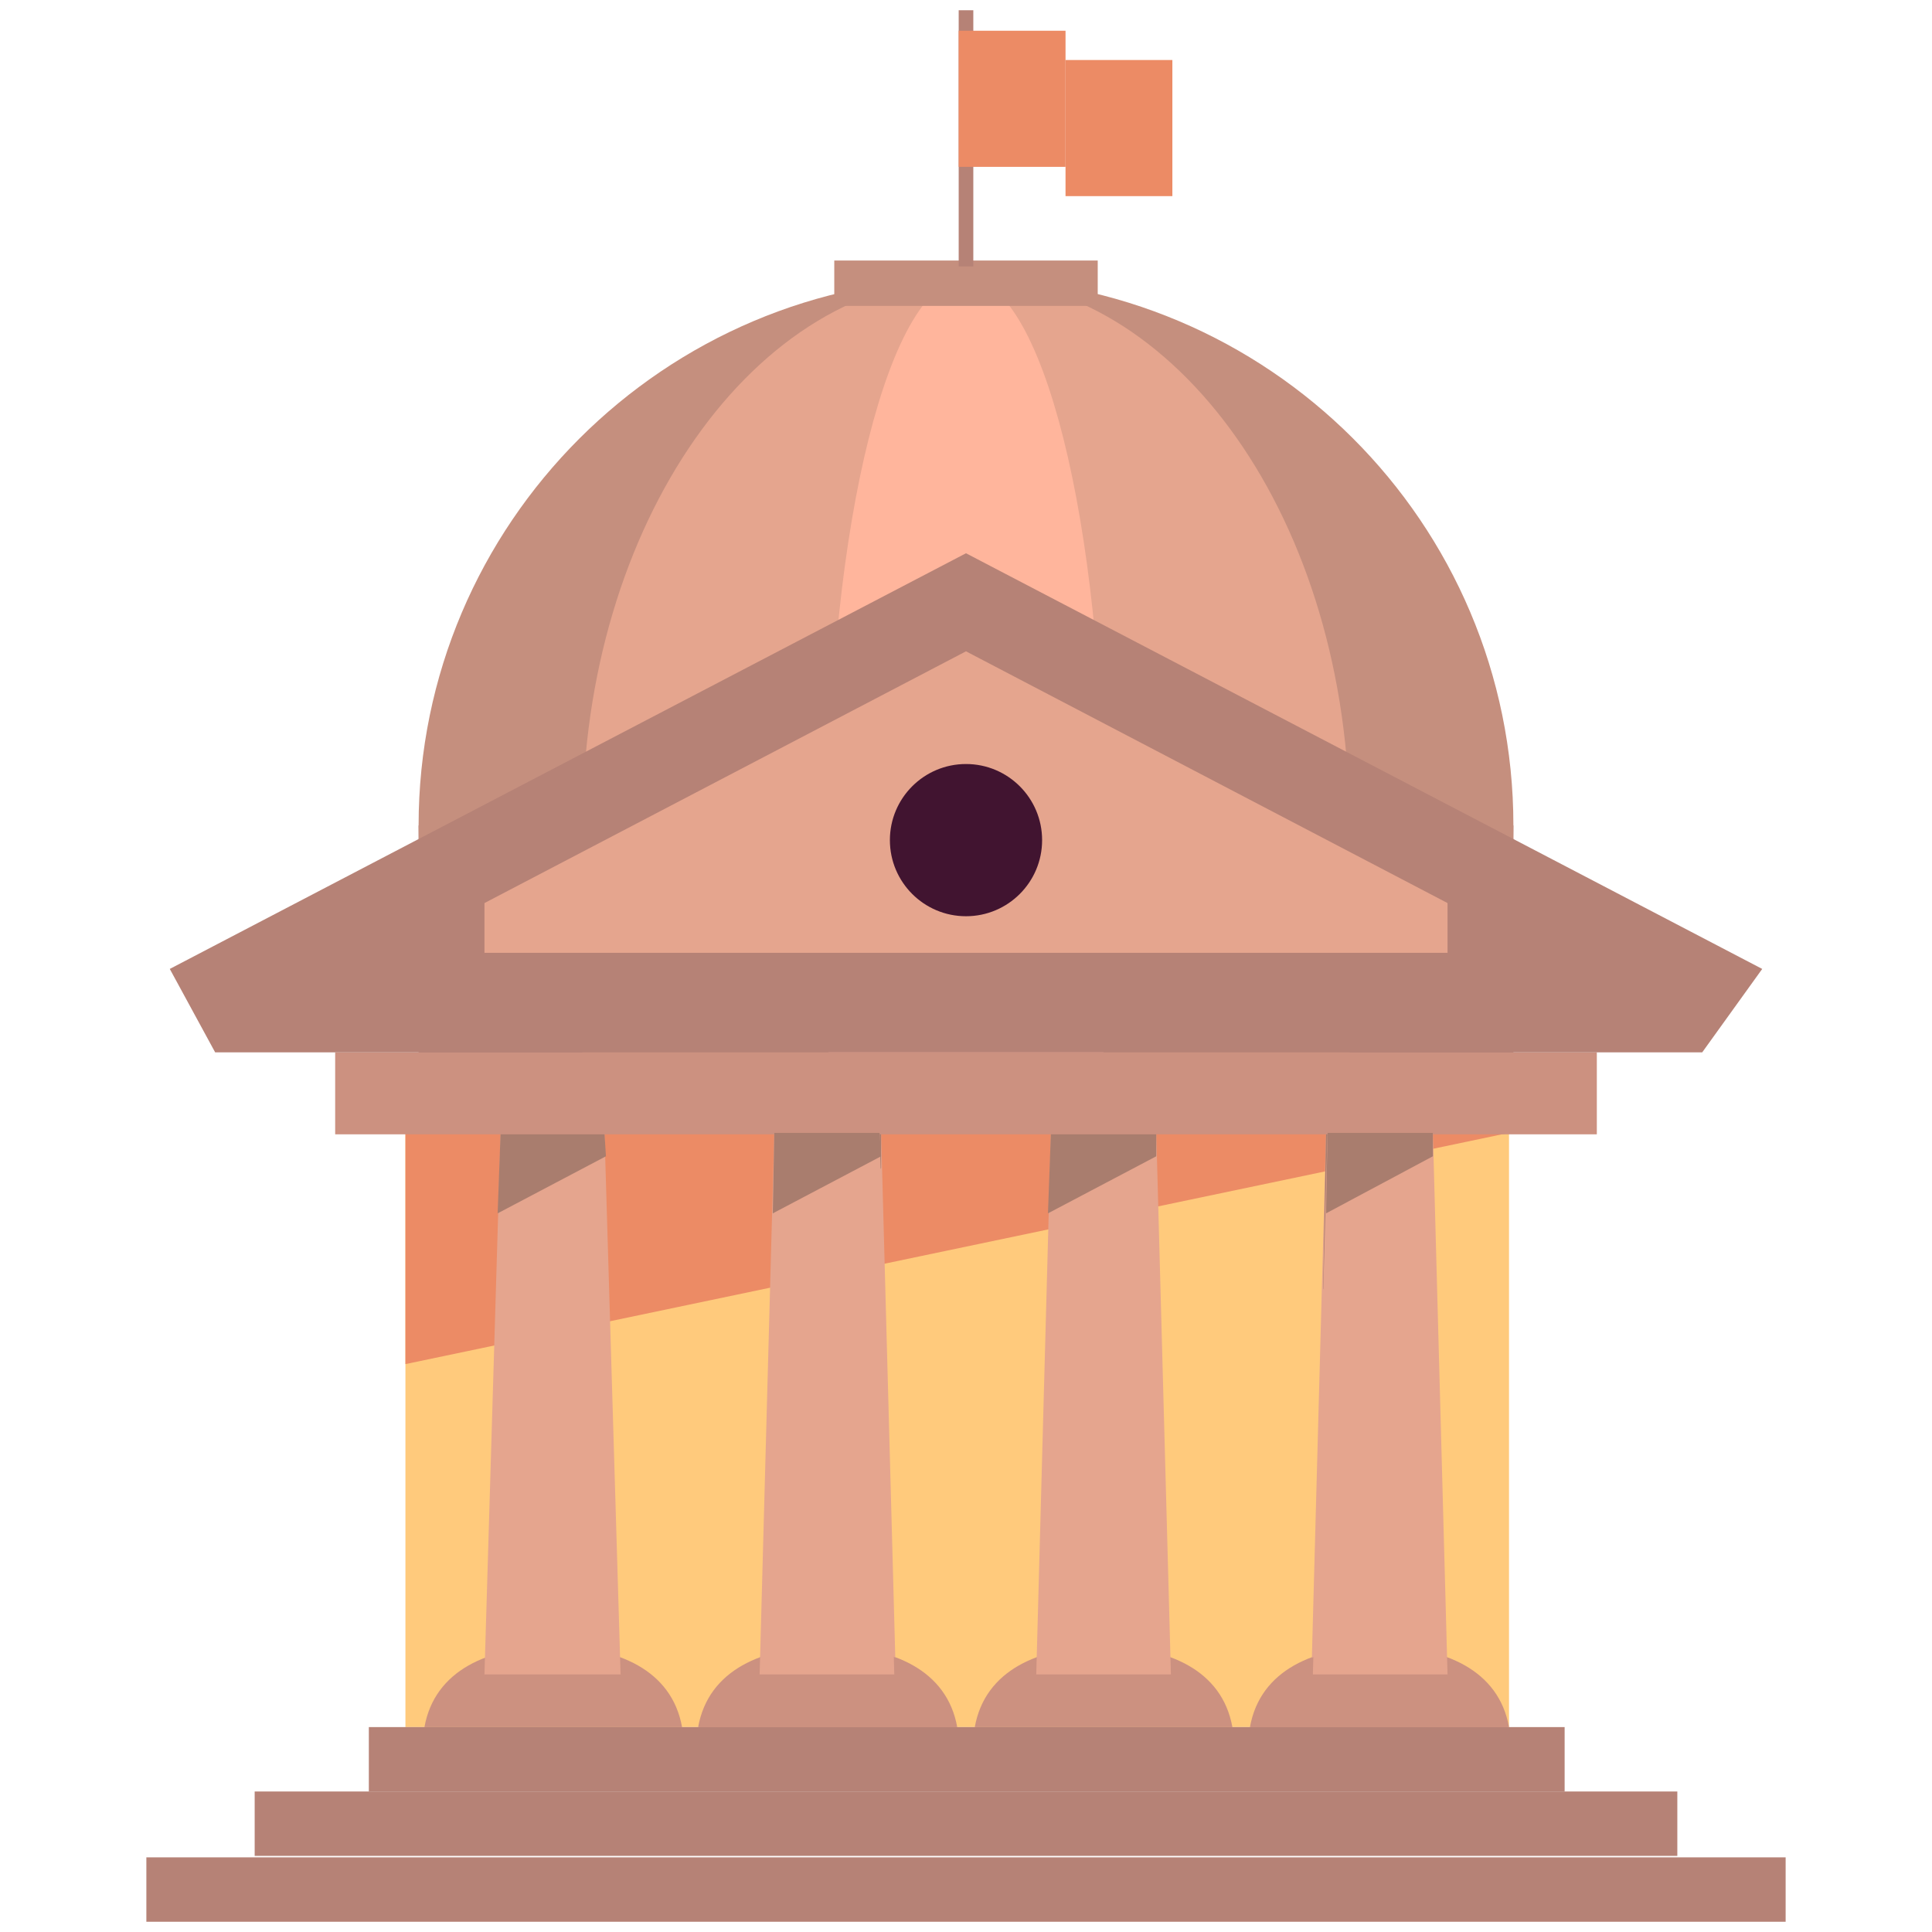
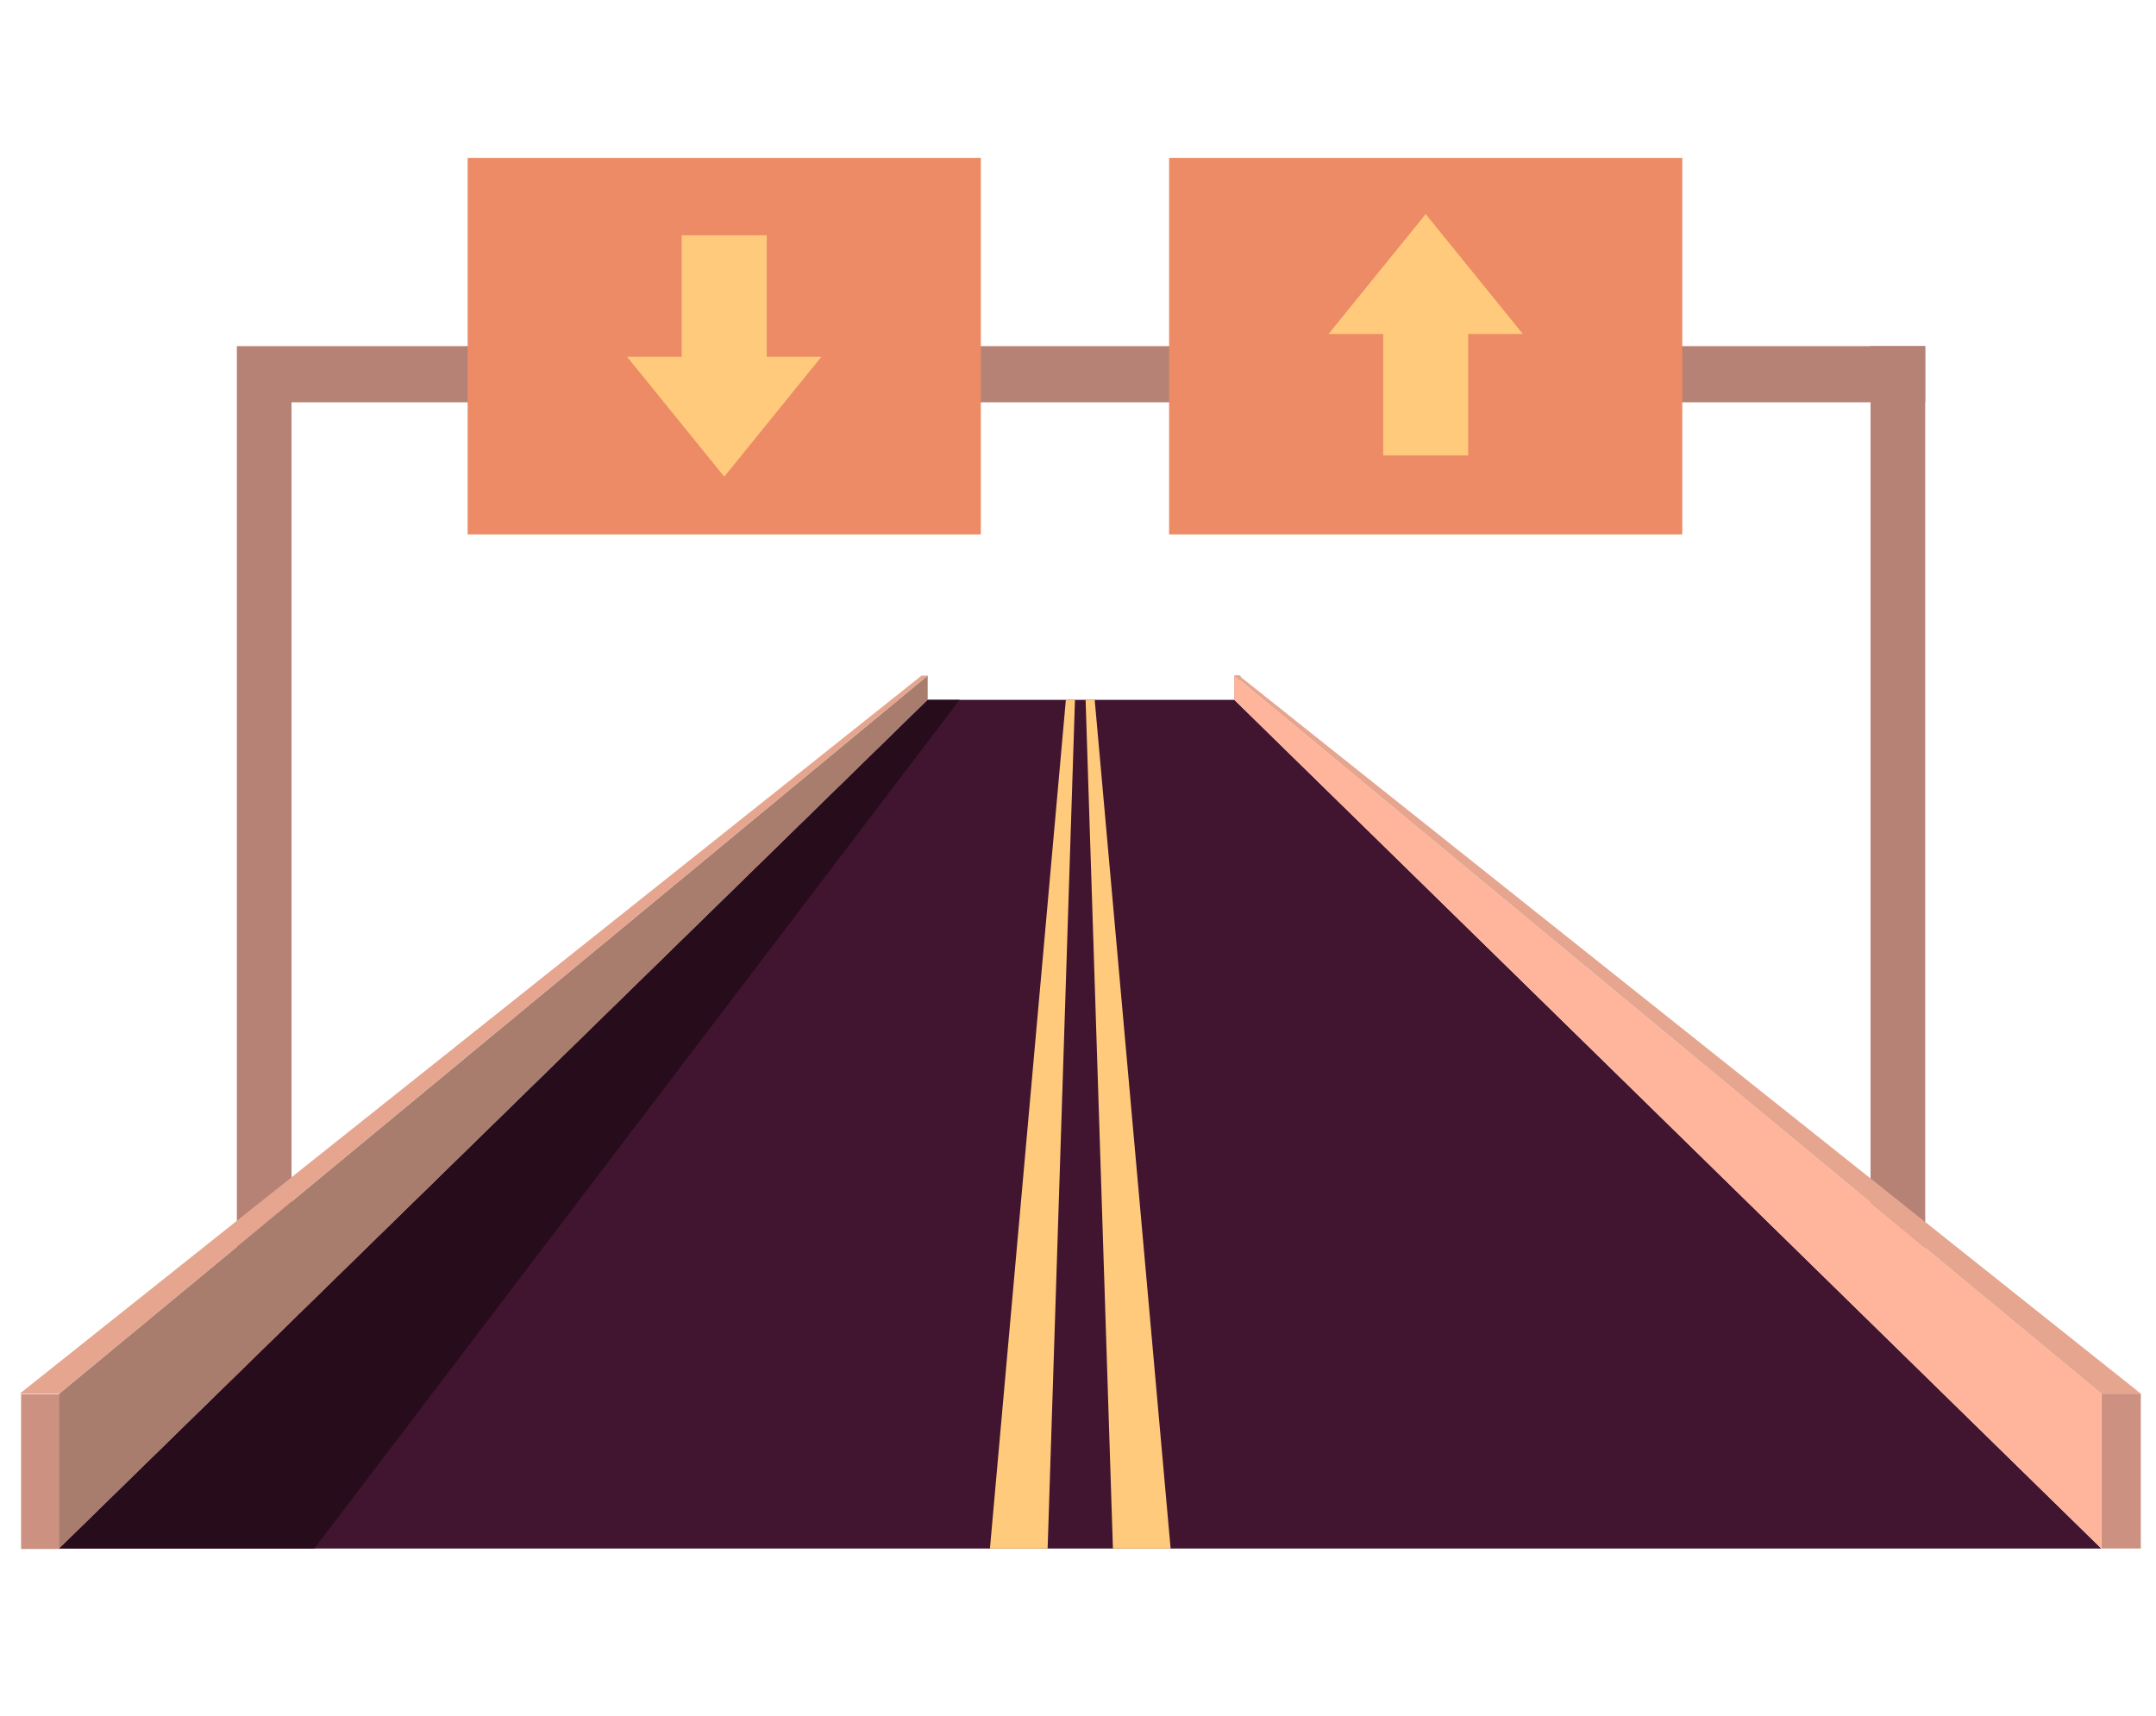
- <svg xmlns="http://www.w3.org/2000/svg" version="1.1" id="Layer_1" x="0px" y="0px" viewBox="0 0 132 132" style="enable-background:new 0 0 132 132;" xml:space="preserve">
+ <svg xmlns="http://www.w3.org/2000/svg" version="1.1" id="Layer_1" x="0px" y="0px" viewBox="0 0 142 113" style="enable-background:new 0 0 142 113;" xml:space="preserve">
  <style type="text/css">
- 	.st0{fill:#FFCA7C;}
- 	.st1{fill:#EC8B65;}
- 	.st2{fill:#CC9180;}
- 	.st3{fill:#E5A58E;}
- 	.st4{fill:#A97D6E;}
- 	.st5{fill:#B68276;}
- 	.st6{fill:#C58F7E;}
- 	.st7{fill:#FFB59C;}
- 	.st8{fill:#411430;}
- 	.st9{fill:none;stroke:#B68276;stroke-miterlimit:10;}
+ 	.st0{fill:#B68276;}
+ 	.st1{fill:#411430;}
+ 	.st2{fill:#FFCA7C;}
+ 	.st3{fill:#CC9180;}
+ 	.st4{fill:#FFB59C;}
+ 	.st5{fill:#E5A58E;}
+ 	.st6{fill:#A97D6E;}
+ 	.st7{fill:#270C1C;}
+ 	.st8{fill:#EC8B65;}
</style>
-   <rect x="27.7" y="73.6" class="st0" width="75.4" height="44.4" />
-   <polygon class="st1" points="103.1,77.4 27.7,93.2 27.7,77.4 " />
  <g>
+     <polygon class="st0" points="126.8,22.8 19.2,22.8 15.6,22.8 15.6,26.5 15.6,87 19.2,87 19.2,26.5 126.8,26.5  " />
+     <rect x="123.2" y="22.8" class="st0" width="3.6" height="64.2" />
+     <polygon class="st1" points="138.4,102 3.9,102 61.1,46.1 81.3,46.1  " />
    <g>
-       <path class="st2" d="M75.4,112.5c-4.4,0-8.1,1.6-8.8,5.5h17.6C83.5,114.1,79.8,112.5,75.4,112.5z" />
-       <polygon class="st3" points="80,114.4 70.8,114.4 71.8,77.4 79,77.4   " />
+       <polygon class="st2" points="65.2,102 70.2,46.1 70.8,46.1 69,102   " />
+       <polygon class="st2" points="73.3,102 71.5,46.1 72.1,46.1 77.1,102   " />
    </g>
-     <polygon class="st4" points="79,77.4 79,79 71.6,82.9 71.8,77.4  " />
+     <rect x="81.3" y="44.5" class="st3" width="0.4" height="1.6" />
+     <g>
+       <rect x="138.4" y="91.8" class="st3" width="2.6" height="10.2" />
+       <polygon class="st4" points="138.4,91.8 81.3,44.5 81.3,46.1 138.4,102   " />
+       <polygon class="st5" points="141,91.8 81.6,44.5 81.3,44.5 138.4,91.8   " />
+     </g>
+     <g>
+       <rect x="1.3" y="91.8" transform="matrix(-1 -4.487534e-11 4.487534e-11 -1 5.289 193.8302)" class="st3" width="2.6" height="10.2" />
+       <polygon class="st6" points="3.9,91.8 61.1,44.5 61.1,46.1 3.9,102   " />
+       <polygon class="st5" points="1.3,91.8 60.7,44.5 61.1,44.5 3.9,91.8   " />
+     </g>
+     <polygon class="st7" points="3.9,102 20.7,102 63.2,46.1 61.1,46.1  " />
+     <g>
+       <g>
+         <rect x="30.8" y="10.4" class="st8" width="33.8" height="24.8" />
+         <polygon class="st2" points="41.3,23.5 47.7,31.4 54.1,23.5 50.5,23.5 50.5,15.5 44.9,15.5 44.9,23.5    " />
+       </g>
+       <g>
+         <rect x="77" y="10.4" class="st8" width="33.8" height="24.8" />
+         <polygon class="st2" points="87.5,22 93.9,14.1 100.3,22 96.7,22 96.7,30 91.1,30 91.1,22    " />
+       </g>
+     </g>
  </g>
-   <g>
-     <g>
-       <path class="st2" d="M37.8,112.5c-4.4,0-8.1,1.6-8.8,5.5h17.6C45.9,114.1,42.2,112.5,37.8,112.5z" />
-       <polygon class="st3" points="42.4,114.4 33.1,114.4 34.2,77.4 41.3,77.4   " />
-     </g>
-     <polygon class="st4" points="41.3,77.4 41.4,79 34,82.9 34.2,77.4  " />
-   </g>
-   <g>
-     <g>
-       <path class="st2" d="M56.6,112.5c-4.4,0-8.1,1.6-8.8,5.5h17.6C64.7,114.1,61,112.5,56.6,112.5z" />
-       <polygon class="st3" points="61.2,114.4 52,114.4 53,77.4 60.2,77.4   " />
-     </g>
-     <polygon class="st4" points="60.2,77.4 60.2,79.8 52.8,88.1 53,77.4  " />
-   </g>
-   <g>
-     <g>
-       <path class="st2" d="M94.2,112.5c-4.4,0-8.1,1.6-8.8,5.5H103C102.3,114.1,98.7,112.5,94.2,112.5z" />
-       <polygon class="st3" points="98.8,114.4 89.6,114.4 90.6,77.4 97.8,77.4   " />
-     </g>
-     <polygon class="st4" points="97.8,77.4 97.9,79.8 90.4,88.1 90.6,77.4  " />
-   </g>
-   <g>
-     <rect x="28.6" y="56.4" class="st5" width="74.8" height="17.2" />
-     <path class="st6" d="M103.4,56.4C103.4,77.1,86.7,70,66,70s-37.4,7-37.4-13.6S45.4,19,66,19S103.4,35.7,103.4,56.4z" />
-   </g>
-   <g>
-     <rect x="39.8" y="56.4" class="st2" width="52.4" height="17.2" />
-     <path class="st3" d="M92.2,56.4C92.2,77.1,80.5,70,66,70s-26.2,7-26.2-13.6S51.6,19,66,19S92.2,35.7,92.2,56.4z" />
-   </g>
-   <g>
-     <rect x="56.6" y="56.4" class="st7" width="18.8" height="17.2" />
-     <path class="st7" d="M75.4,56.4C75.4,77.1,71.2,70,66,70s-9.4,7-9.4-13.6S60.8,19,66,19S75.4,35.7,75.4,56.4z" />
-   </g>
-   <g>
-     <rect x="10" y="126.9" class="st5" width="112" height="4.4" />
-     <rect x="17.4" y="122.4" class="st5" width="97.2" height="4.4" />
-     <rect x="25.2" y="118" class="st5" width="81.7" height="4.4" />
-   </g>
-   <rect x="22.9" y="71.9" class="st2" width="86.2" height="5.6" />
-   <g>
-     <g>
-       <path class="st2" d="M56.5,112.5c-4.4,0-8.1,1.6-8.8,5.5h17.6C64.6,114.1,61,112.5,56.5,112.5z" />
-       <polygon class="st3" points="61.1,114.4 51.9,114.4 52.9,77.4 60.1,77.4   " />
-     </g>
-     <polygon class="st4" points="60.1,77.4 60.2,79 52.8,82.9 52.9,77.4  " />
-   </g>
-   <g>
-     <g>
-       <path class="st2" d="M94.3,112.5c-4.4,0-8.1,1.6-8.8,5.5h17.6C102.4,114.1,98.7,112.5,94.3,112.5z" />
-       <polygon class="st3" points="98.9,114.4 89.7,114.4 90.7,77.4 97.9,77.4   " />
-     </g>
-     <polygon class="st4" points="97.9,77.4 97.9,79 90.6,82.9 90.7,77.4  " />
-   </g>
-   <g>
-     <polygon class="st5" points="116.3,71.9 14.7,71.9 11.6,66.2 66,37.8 120.4,66.2  " />
-     <polygon class="st3" points="98.9,65.1 33.1,65.1 33.1,61.7 66,44.5 98.9,61.7  " />
-   </g>
-   <circle class="st8" cx="66" cy="57.4" r="5.2" />
-   <rect x="57" y="17.8" class="st6" width="18" height="3.1" />
-   <line class="st9" x1="66" y1="18.2" x2="66" y2="0.7" />
-   <rect x="65.5" y="2.1" class="st1" width="7.3" height="9.3" />
-   <rect x="72.8" y="4.1" class="st1" width="7.3" height="9.3" />
</svg>
